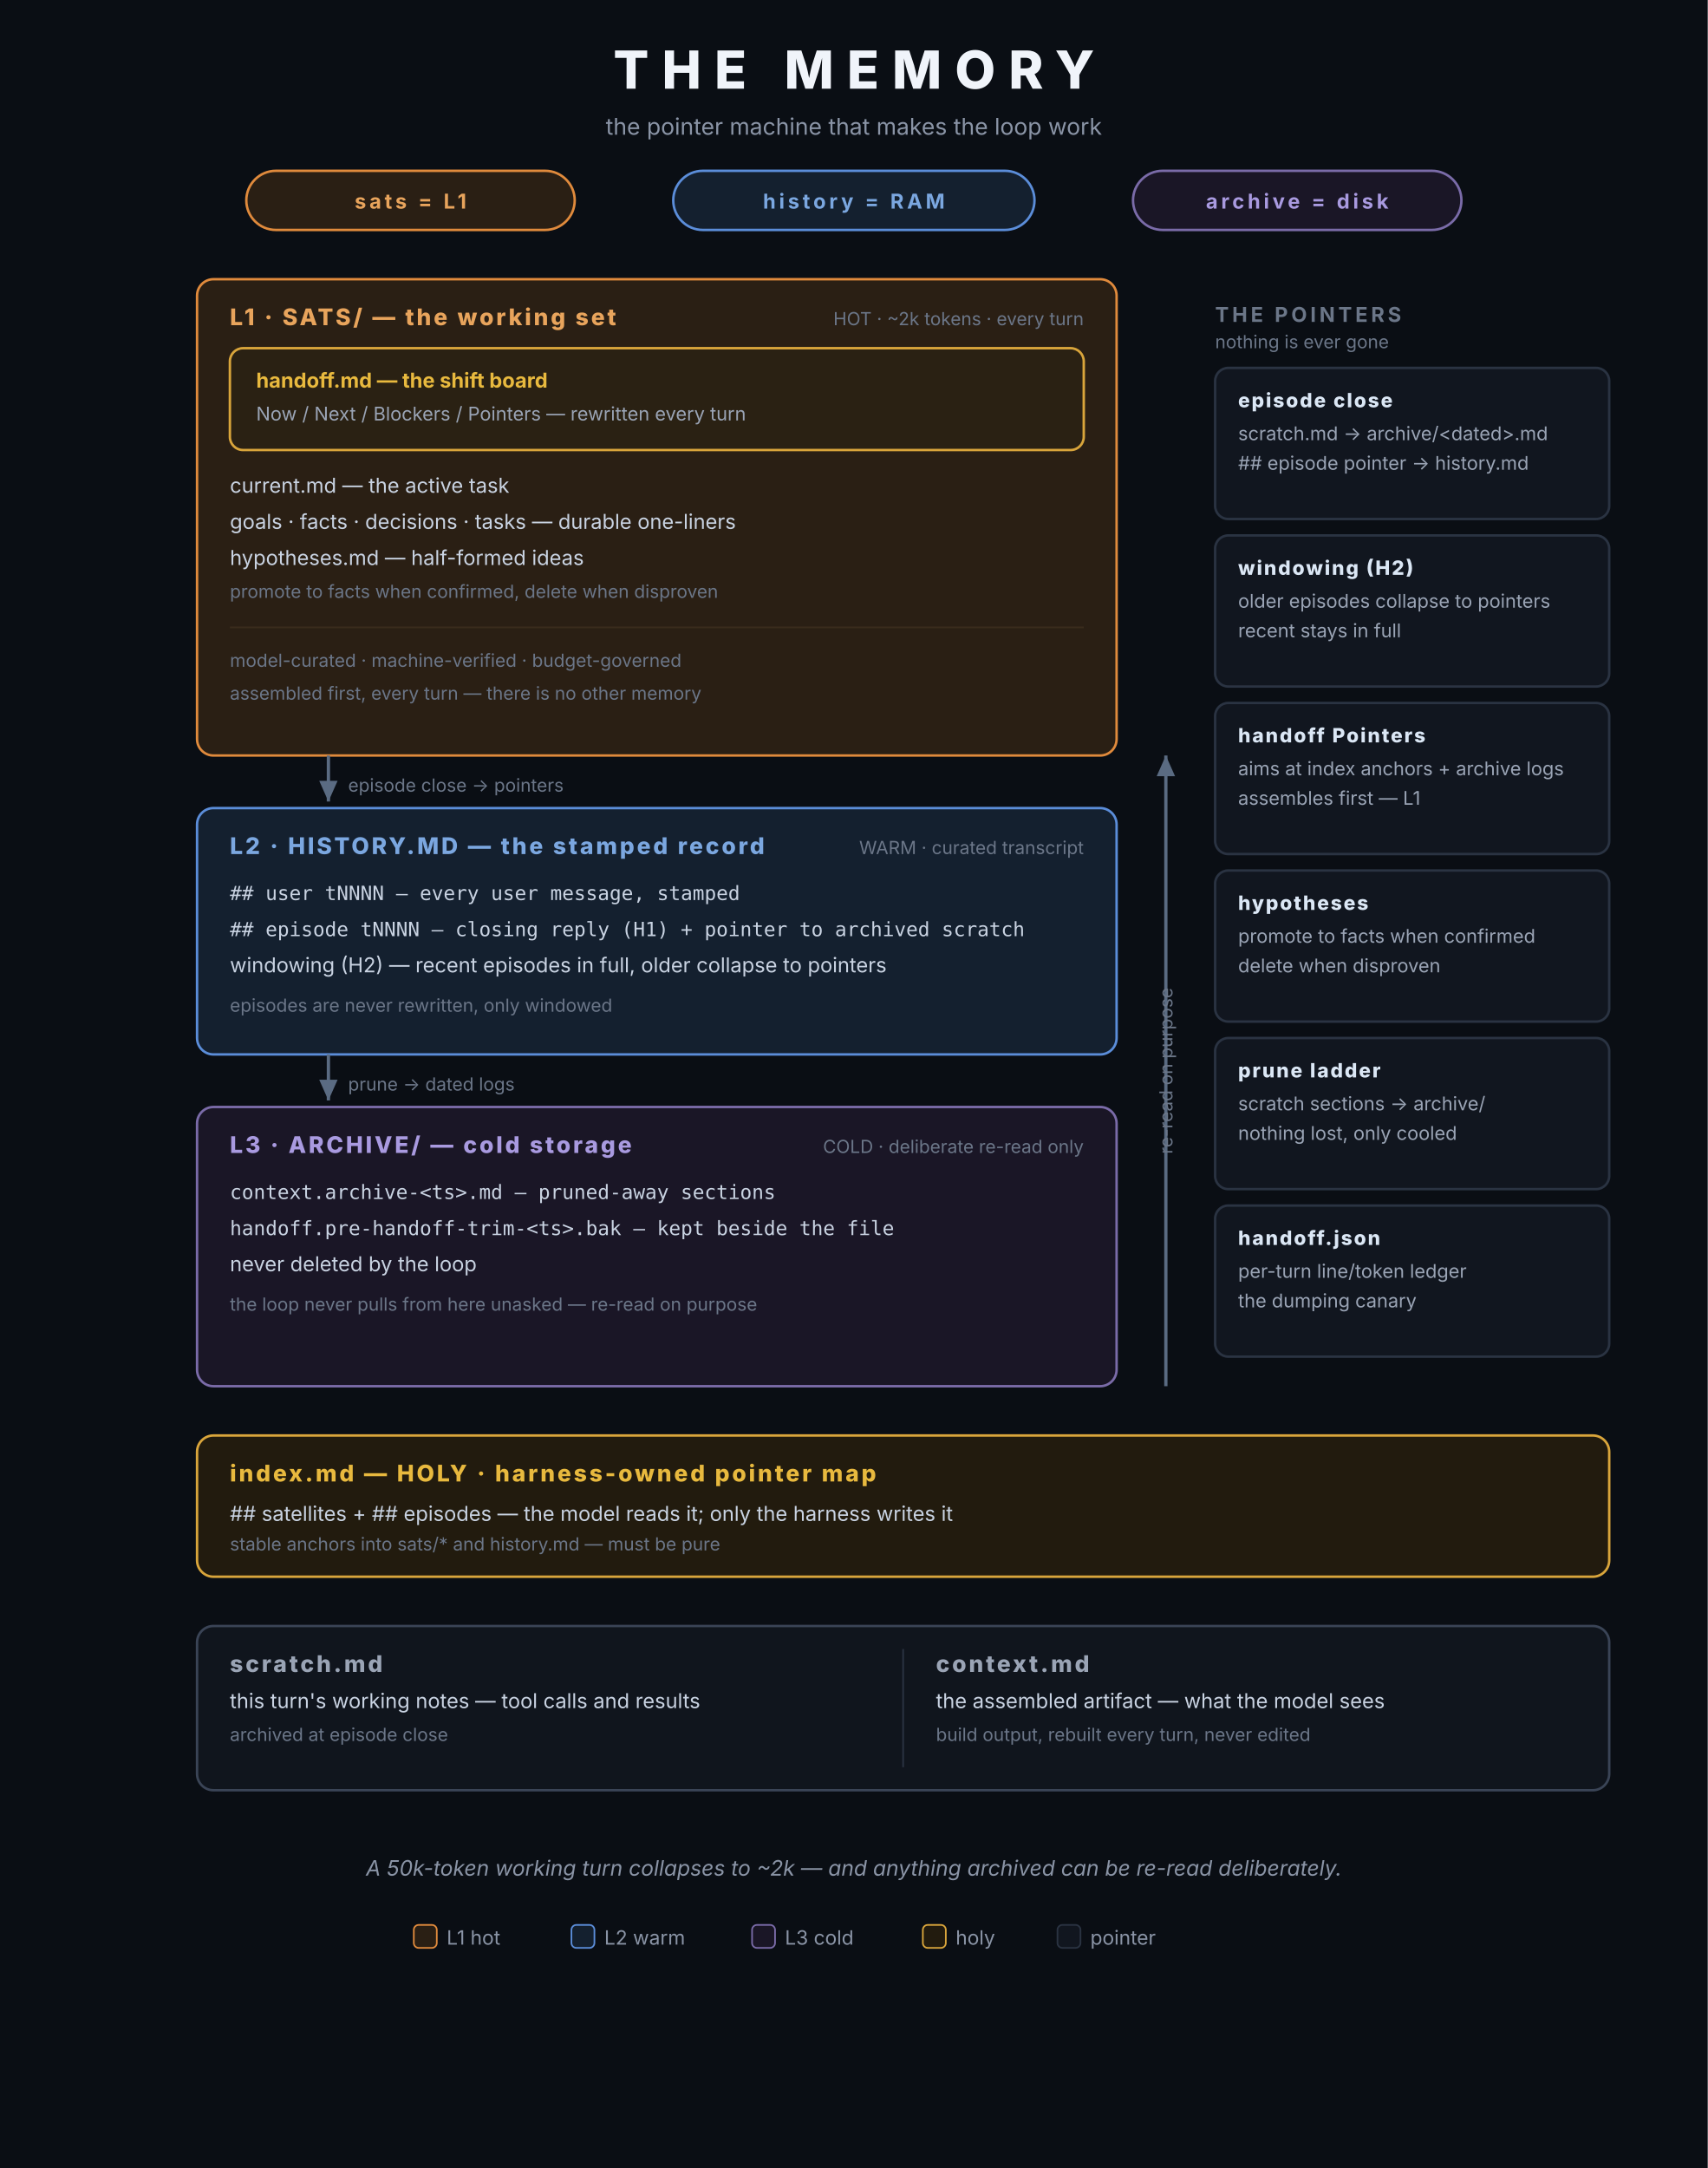
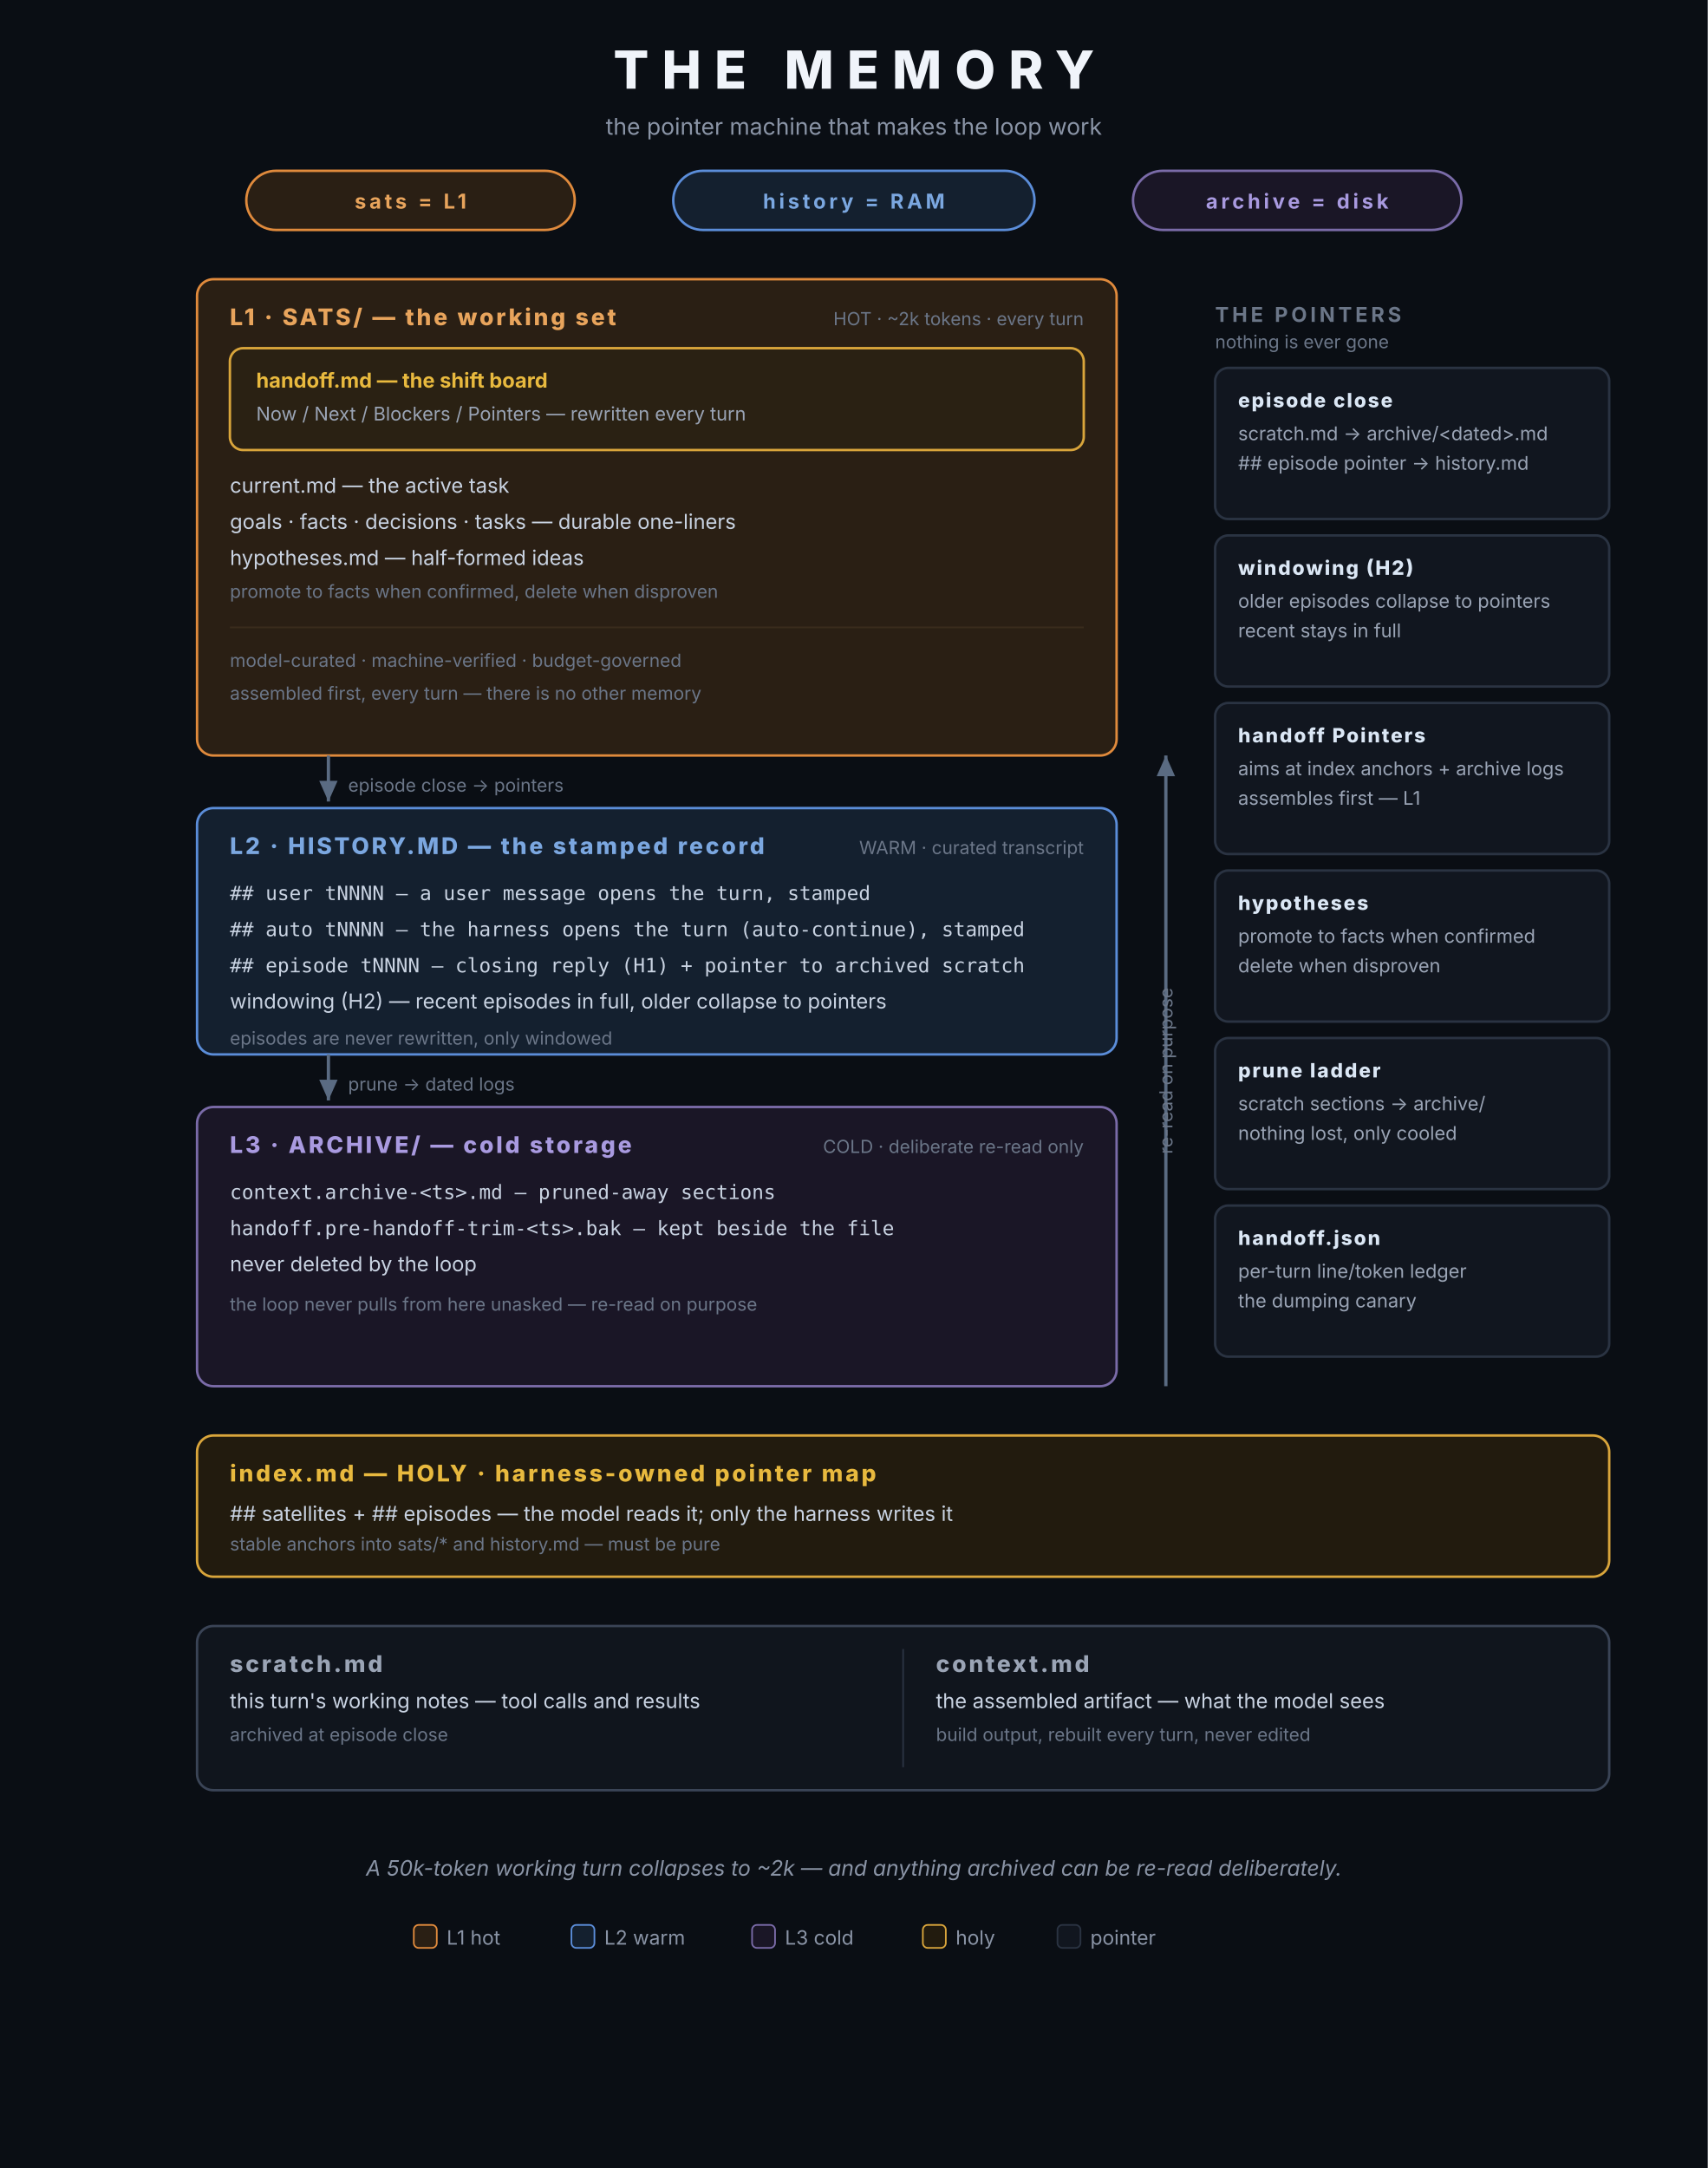
<svg xmlns="http://www.w3.org/2000/svg" width="1040" height="1320" viewBox="0 0 1040 1320" font-family="system-ui, -apple-system, 'Segoe UI', sans-serif">
  <defs>
    <marker id="marrow" viewBox="0 0 10 10" refX="9" refY="5" markerWidth="7" markerHeight="7" orient="auto-start-reverse">
      <path d="M 0 1 L 9 5 L 0 9 z" fill="#5a6b82" />
    </marker>
    <style>
      .title { font-size: 32px; font-weight: 800; letter-spacing: 8px; fill: #f0f4fa; }
      .subtitle { font-size: 14px; fill: #8a94a6; }
      .pill { font-size: 12.5px; font-weight: 700; letter-spacing: 2px; }
      .boxtitle { font-size: 14px; font-weight: 800; letter-spacing: 1.5px; }
      .body { font-size: 12.5px; fill: #c9d3e2; }
      .code { font-family: ui-monospace, 'Cascadia Mono', Consolas, monospace; font-size: 12px; fill: #c9d3e2; }
      .note { font-size: 11px; fill: #6b7688; }
      .foot { font-size: 13px; font-style: italic; fill: #8a94a6; }
      .gold { fill: #e8b93e; }
      .ptitle { font-size: 12px; font-weight: 800; letter-spacing: 1px; fill: #dbe7f5; }
      .pline { font-size: 11.5px; fill: #9aa4b5; }
    </style>
  </defs>
  <rect width="1040" height="1320" fill="#0a0e14" />
  <text x="520" y="54" text-anchor="middle" class="title">THE MEMORY</text>
  <text x="520" y="82" text-anchor="middle" class="subtitle">the pointer machine that makes the loop work</text>
  <g>
    <rect x="150" y="104" width="200" height="36" rx="18" fill="#2a1f14" stroke="#e08a3c" stroke-width="1.5" />
    <text x="250" y="127" text-anchor="middle" class="pill" fill="#e8a45c">sats = L1</text>
    <rect x="410" y="104" width="220" height="36" rx="18" fill="#14202f" stroke="#5b8dd9" stroke-width="1.5" />
    <text x="520" y="127" text-anchor="middle" class="pill" fill="#7ba7e0">history = RAM</text>
    <rect x="690" y="104" width="200" height="36" rx="18" fill="#1a1626" stroke="#7a6ba8" stroke-width="1.5" />
    <text x="790" y="127" text-anchor="middle" class="pill" fill="#a99ae0">archive = disk</text>
  </g>
  <g>
    <rect x="120" y="170" width="560" height="290" rx="10" fill="#2a1f14" stroke="#e08a3c" stroke-width="1.5" />
    <text x="140" y="198" class="boxtitle" fill="#e8a45c">L1 · SATS/ — the working set</text>
    <text x="660" y="198" text-anchor="end" class="note">HOT · ~2k tokens · every turn</text>
    <rect x="140" y="212" width="520" height="62" rx="8" fill="#2a2113" stroke="#d9a53b" stroke-width="1.5" />
    <text x="156" y="236" class="body gold" font-weight="700">handoff.md — the shift board</text>
    <text x="156" y="256" class="pline">Now / Next / Blockers / Pointers — rewritten every turn</text>
    <text x="140" y="300" class="body">current.md — the active task</text>
    <text x="140" y="322" class="body">goals · facts · decisions · tasks — durable one-liners</text>
    <text x="140" y="344" class="body">hypotheses.md — half-formed ideas</text>
    <text x="140" y="364" class="note">promote to facts when confirmed, delete when disproven</text>
    <line x1="140" y1="382" x2="660" y2="382" stroke="#3a2c1c" stroke-width="1" />
    <text x="140" y="406" class="note">model-curated · machine-verified · budget-governed</text>
    <text x="140" y="426" class="note">assembled first, every turn — there is no other memory</text>
  </g>
  <line x1="200" y1="460" x2="200" y2="488" stroke="#5a6b82" stroke-width="2" marker-end="url(#marrow)" />
  <text x="212" y="482" class="note">episode close -&gt; pointers</text>
  <g>
    <rect x="120" y="492" width="560" height="150" rx="10" fill="#14202f" stroke="#5b8dd9" stroke-width="1.5" />
    <text x="140" y="520" class="boxtitle" fill="#7ba7e0">L2 · HISTORY.MD — the stamped record</text>
    <text x="660" y="520" text-anchor="end" class="note">WARM · curated transcript</text>
-     <text x="140" y="548" class="code">## user tNNNN — every user message, stamped</text>
-     <text x="140" y="570" class="code">## episode tNNNN — closing reply (H1) + pointer to archived scratch</text>
-     <text x="140" y="592" class="body">windowing (H2) — recent episodes in full, older collapse to pointers</text>
-     <text x="140" y="616" class="note">episodes are never rewritten, only windowed</text>
+     <text x="140" y="548" class="code">## user tNNNN — a user message opens the turn, stamped</text>
+     <text x="140" y="570" class="code">## auto tNNNN — the harness opens the turn (auto-continue), stamped</text>
+     <text x="140" y="592" class="code">## episode tNNNN — closing reply (H1) + pointer to archived scratch</text>
+     <text x="140" y="614" class="body">windowing (H2) — recent episodes in full, older collapse to pointers</text>
+     <text x="140" y="636" class="note">episodes are never rewritten, only windowed</text>
  </g>
  <line x1="200" y1="642" x2="200" y2="670" stroke="#5a6b82" stroke-width="2" marker-end="url(#marrow)" />
  <text x="212" y="664" class="note">prune -&gt; dated logs</text>
  <g>
    <rect x="120" y="674" width="560" height="170" rx="10" fill="#1a1626" stroke="#7a6ba8" stroke-width="1.5" />
    <text x="140" y="702" class="boxtitle" fill="#a99ae0">L3 · ARCHIVE/ — cold storage</text>
    <text x="660" y="702" text-anchor="end" class="note">COLD · deliberate re-read only</text>
    <text x="140" y="730" class="code">context.archive-&lt;ts&gt;.md — pruned-away sections</text>
    <text x="140" y="752" class="code">handoff.pre-handoff-trim-&lt;ts&gt;.bak — kept beside the file</text>
    <text x="140" y="774" class="body">never deleted by the loop</text>
    <text x="140" y="798" class="note">the loop never pulls from here unasked — re-read on purpose</text>
  </g>
  <line x1="710" y1="844" x2="710" y2="460" stroke="#5a6b82" stroke-width="2" marker-end="url(#marrow)" />
  <text x="714" y="652" class="note" transform="rotate(-90 714 652)" text-anchor="middle">re-read on purpose</text>
  <text x="740" y="196" class="pill" fill="#6b7688">THE POINTERS</text>
  <text x="740" y="212" class="note">nothing is ever gone</text>
  <g>
    <rect x="740" y="224" width="240" height="92" rx="8" fill="#11161f" stroke="#2a3342" stroke-width="1.5" />
    <text x="754" y="248" class="ptitle">episode close</text>
    <text x="754" y="268" class="pline">scratch.md -&gt; archive/&lt;dated&gt;.md</text>
    <text x="754" y="286" class="pline">## episode pointer -&gt; history.md</text>
    <rect x="740" y="326" width="240" height="92" rx="8" fill="#11161f" stroke="#2a3342" stroke-width="1.5" />
    <text x="754" y="350" class="ptitle">windowing (H2)</text>
    <text x="754" y="370" class="pline">older episodes collapse to pointers</text>
    <text x="754" y="388" class="pline">recent stays in full</text>
    <rect x="740" y="428" width="240" height="92" rx="8" fill="#11161f" stroke="#2a3342" stroke-width="1.5" />
    <text x="754" y="452" class="ptitle">handoff Pointers</text>
    <text x="754" y="472" class="pline">aims at index anchors + archive logs</text>
    <text x="754" y="490" class="pline">assembles first — L1</text>
    <rect x="740" y="530" width="240" height="92" rx="8" fill="#11161f" stroke="#2a3342" stroke-width="1.5" />
    <text x="754" y="554" class="ptitle">hypotheses</text>
    <text x="754" y="574" class="pline">promote to facts when confirmed</text>
    <text x="754" y="592" class="pline">delete when disproven</text>
    <rect x="740" y="632" width="240" height="92" rx="8" fill="#11161f" stroke="#2a3342" stroke-width="1.5" />
    <text x="754" y="656" class="ptitle">prune ladder</text>
    <text x="754" y="676" class="pline">scratch sections -&gt; archive/</text>
    <text x="754" y="694" class="pline">nothing lost, only cooled</text>
    <rect x="740" y="734" width="240" height="92" rx="8" fill="#11161f" stroke="#2a3342" stroke-width="1.5" />
    <text x="754" y="758" class="ptitle">handoff.json</text>
    <text x="754" y="778" class="pline">per-turn line/token ledger</text>
    <text x="754" y="796" class="pline">the dumping canary</text>
  </g>
  <g>
    <rect x="120" y="874" width="860" height="86" rx="10" fill="#221b0e" stroke="#d9a53b" stroke-width="1.5" />
    <text x="140" y="902" class="boxtitle gold">index.md — HOLY · harness-owned pointer map</text>
    <text x="140" y="926" class="body">## satellites + ## episodes — the model reads it; only the harness writes it</text>
    <text x="140" y="944" class="note">stable anchors into sats/* and history.md — must be pure</text>
  </g>
  <g>
    <rect x="120" y="990" width="860" height="100" rx="10" fill="#10151d" stroke="#3a4456" stroke-width="1.5" />
    <text x="140" y="1018" class="boxtitle" fill="#9aa4b5">scratch.md</text>
    <text x="140" y="1040" class="body">this turn's working notes — tool calls and results</text>
    <text x="140" y="1060" class="note">archived at episode close</text>
    <line x1="550" y1="1004" x2="550" y2="1076" stroke="#2a3342" stroke-width="1" />
    <text x="570" y="1018" class="boxtitle" fill="#9aa4b5">context.md</text>
    <text x="570" y="1040" class="body">the assembled artifact — what the model sees</text>
    <text x="570" y="1060" class="note">build output, rebuilt every turn, never edited</text>
  </g>
  <text x="520" y="1142" text-anchor="middle" class="foot">A 50k-token working turn collapses to ~2k — and anything archived can be re-read deliberately.</text>
  <g font-size="12" fill="#8a94a6">
    <rect x="252" y="1172" width="14" height="14" rx="3" fill="#2a1f14" stroke="#e08a3c" />
    <text x="272" y="1184">L1 hot</text>
    <rect x="348" y="1172" width="14" height="14" rx="3" fill="#14202f" stroke="#5b8dd9" />
    <text x="368" y="1184">L2 warm</text>
    <rect x="458" y="1172" width="14" height="14" rx="3" fill="#1a1626" stroke="#7a6ba8" />
    <text x="478" y="1184">L3 cold</text>
    <rect x="562" y="1172" width="14" height="14" rx="3" fill="#221b0e" stroke="#d9a53b" />
    <text x="582" y="1184">holy</text>
    <rect x="644" y="1172" width="14" height="14" rx="3" fill="#11161f" stroke="#2a3342" />
    <text x="664" y="1184">pointer</text>
  </g>
</svg>
